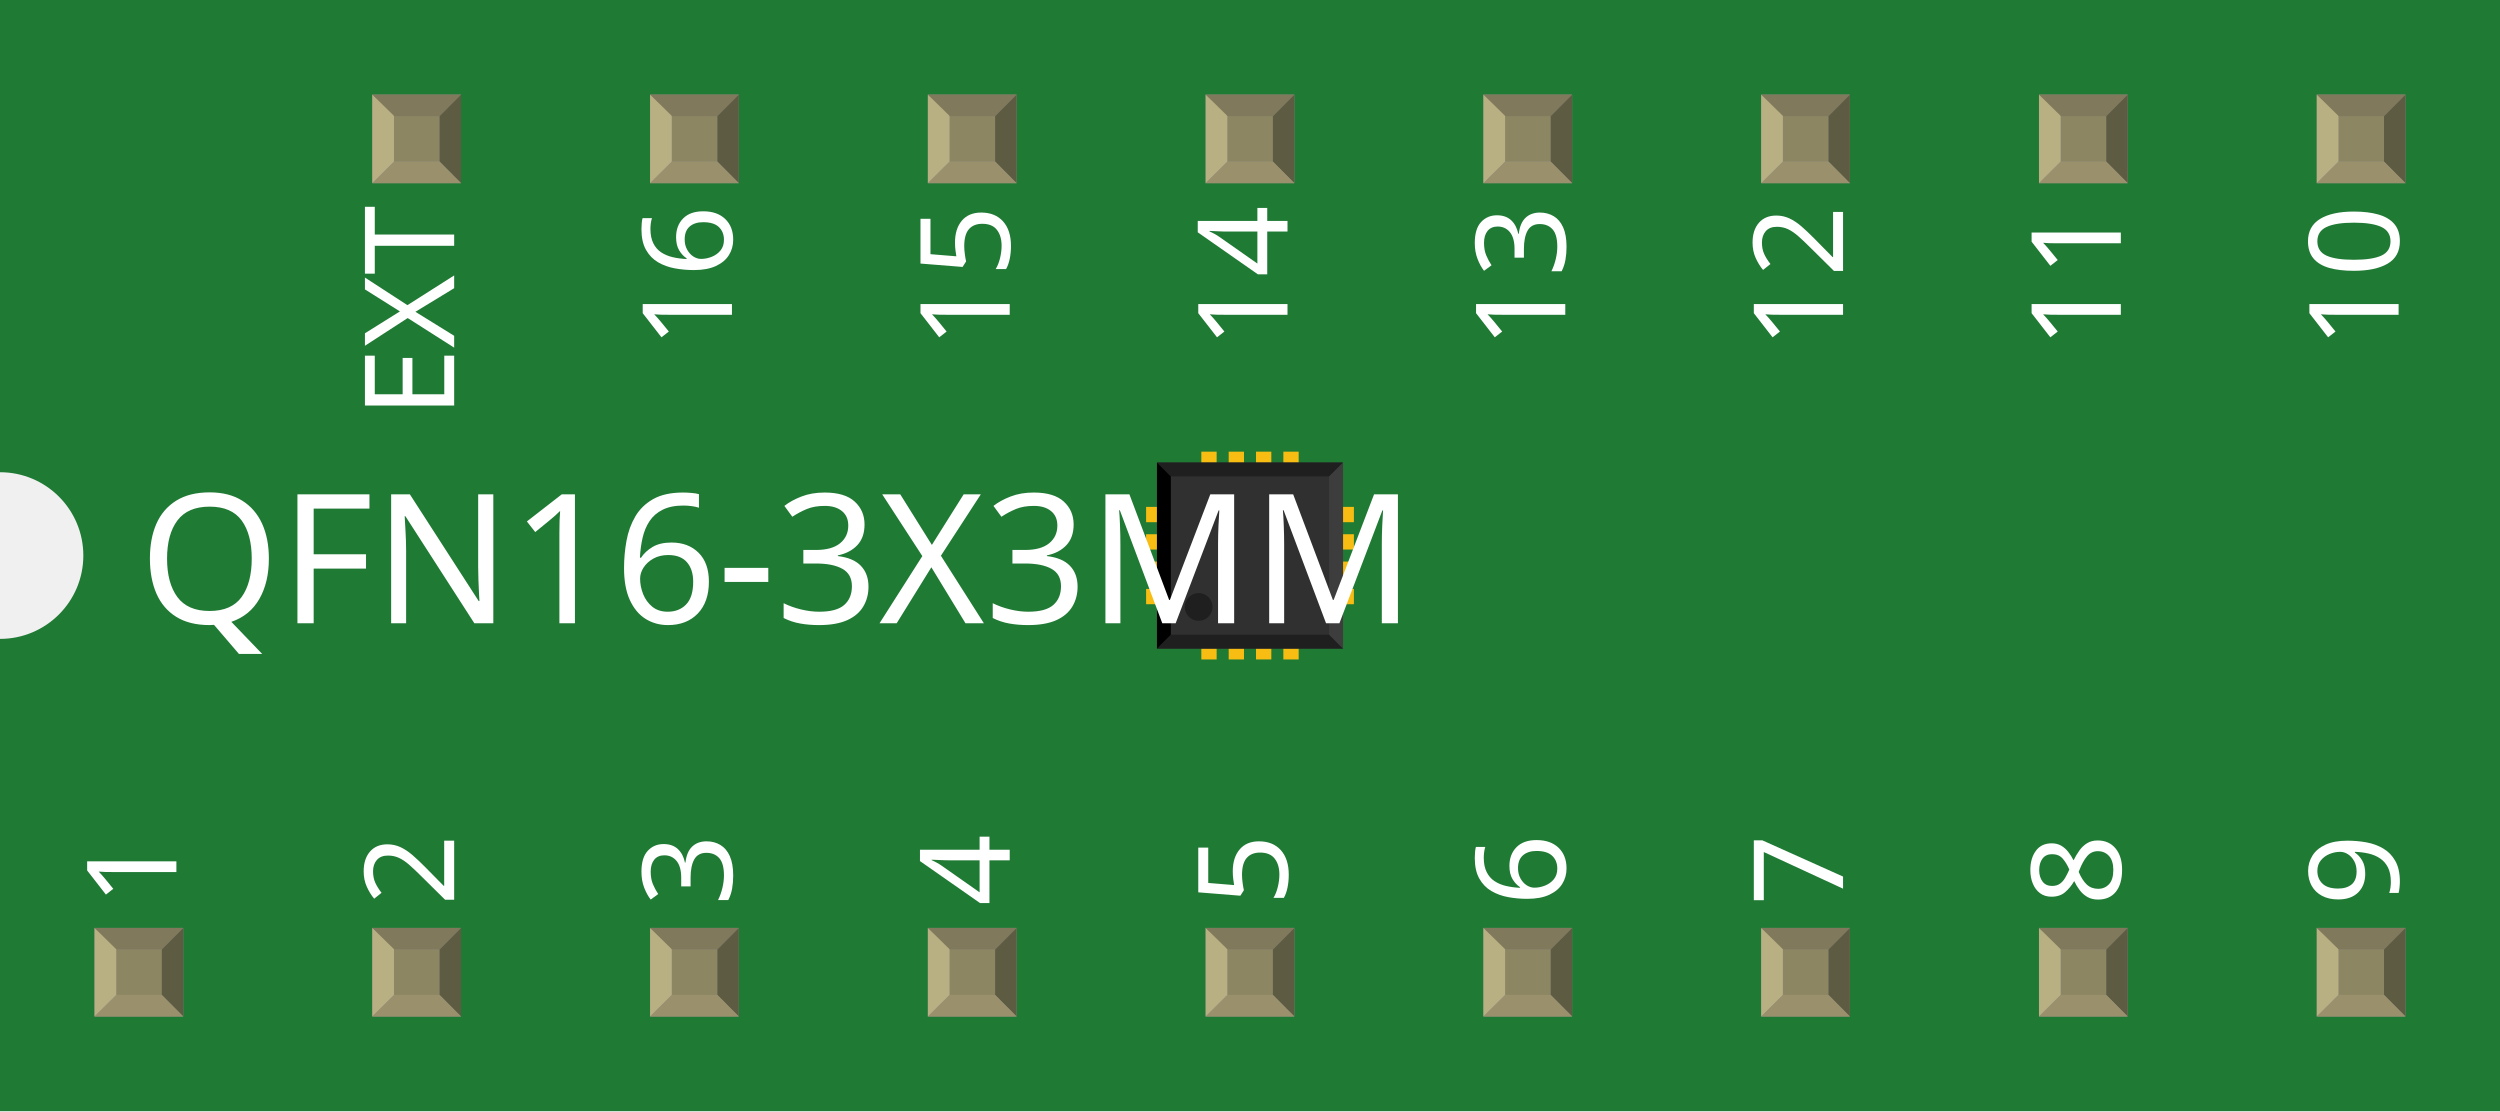
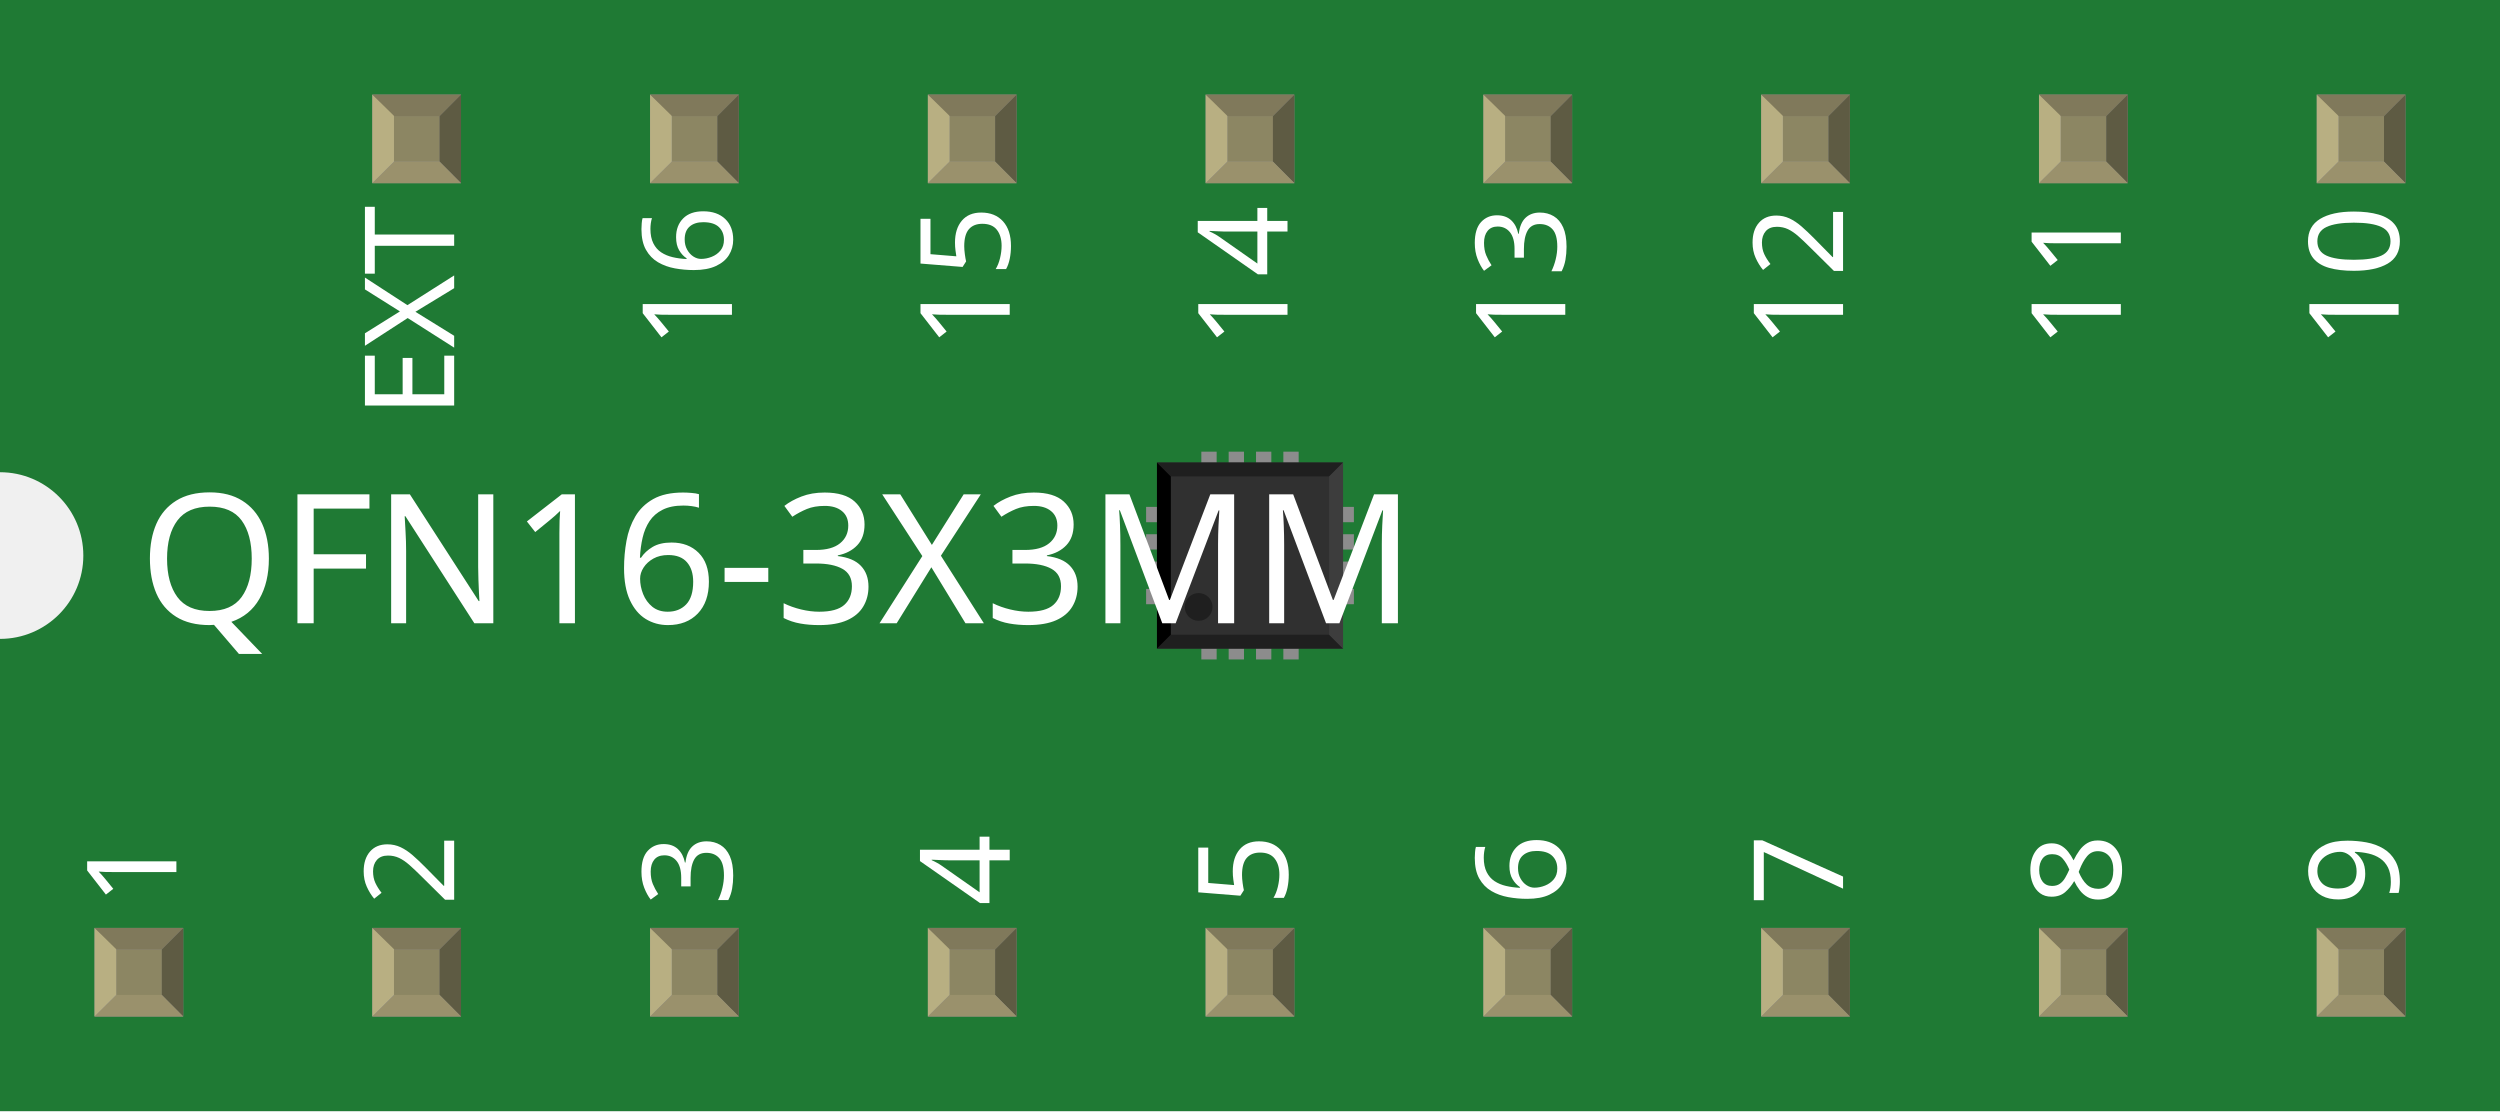
<svg xmlns="http://www.w3.org/2000/svg" width="0.9in" x="0in" version="1.2" y="0in" height="0.4in" viewBox="0 0 900 400" baseProfile="tiny">
  <g id="breadboard">
    <g id="icon">
      <path fill="#1F7A34" stroke="none" stroke-width="0" d="M0,0L0,170A30,30 0 0 1 0,230L0,400L900,400L900,0L0,0z" />
      <g transform="translate(375.197,125.197)">
        <g transform="matrix(0.5, 0, 0, 0.5, 37.4016, 37.4016)">
-           <rect width="11.024" x="39.764" y="116.142" fill="#F7BD13" connectorname="5" height="33.465" stroke="none" stroke-linecap="round" stroke-width="0" />
-           <rect width="11.024" x="59.449" y="116.142" fill="#F7BD13" connectorname="6" height="33.465" stroke="none" stroke-linecap="round" stroke-width="0" />
-           <rect width="11.024" x="79.134" y="116.142" fill="#F7BD13" connectorname="7" height="33.465" stroke="none" stroke-linecap="round" stroke-width="0" />
-           <rect width="11.024" x="98.819" y="116.142" fill="#F7BD13" connectorname="8" height="33.465" stroke="none" stroke-linecap="round" stroke-width="0" />
-           <rect width="33.465" x="116.142" y="98.819" fill="#F7BD13" connectorname="9" height="11.024" stroke="none" stroke-linecap="round" stroke-width="0" />
-           <rect width="33.465" x="116.142" y="79.134" fill="#F7BD13" connectorname="10" height="11.024" stroke="none" stroke-linecap="round" stroke-width="0" />
-           <rect width="33.465" x="116.142" y="59.449" fill="#F7BD13" connectorname="11" height="11.024" stroke="none" stroke-linecap="round" stroke-width="0" />
-           <rect width="33.465" x="116.142" y="39.764" fill="#F7BD13" connectorname="12" height="11.024" stroke="none" stroke-linecap="round" stroke-width="0" />
-           <rect width="11.024" x="98.819" y="0" fill="#F7BD13" connectorname="13" height="33.465" stroke="none" stroke-linecap="round" stroke-width="0" />
-           <rect width="11.024" x="79.134" y="0" fill="#F7BD13" connectorname="14" height="33.465" stroke="none" stroke-linecap="round" stroke-width="0" />
-           <rect width="11.024" x="59.449" y="0" fill="#F7BD13" connectorname="15" height="33.465" stroke="none" stroke-linecap="round" stroke-width="0" />
-           <rect width="11.024" x="39.764" y="0" fill="#F7BD13" connectorname="16" height="33.465" stroke="none" stroke-linecap="round" stroke-width="0" />
-           <rect width="33.465" x="0" y="39.764" fill="#F7BD13" connectorname="1" height="11.024" stroke="none" stroke-linecap="round" stroke-width="0" />
-           <rect width="33.465" x="0" y="59.449" fill="#F7BD13" connectorname="2" height="11.024" stroke="none" stroke-linecap="round" stroke-width="0" />
-           <rect width="33.465" x="0" y="79.134" fill="#F7BD13" connectorname="3" height="11.024" stroke="none" stroke-linecap="round" stroke-width="0" />
-           <rect width="33.465" x="0" y="98.819" fill="#F7BD13" connectorname="4" height="11.024" stroke="none" stroke-linecap="round" stroke-width="0" />
-           <rect width="66.929" x="41.339" y="41.339" fill="#F7BD13" connectorname="EXT" height="66.929" stroke="none" stroke-linecap="round" stroke-width="0" />
+           <rect width="11.024" x="39.764" y="116.142" fill="#8c8c8c" connectorname="5" height="33.465" stroke="none" stroke-linecap="round" stroke-width="0" />
+           <rect width="11.024" x="59.449" y="116.142" fill="#8c8c8c" connectorname="6" height="33.465" stroke="none" stroke-linecap="round" stroke-width="0" />
+           <rect width="11.024" x="79.134" y="116.142" fill="#8c8c8c" connectorname="7" height="33.465" stroke="none" stroke-linecap="round" stroke-width="0" />
+           <rect width="11.024" x="98.819" y="116.142" fill="#8c8c8c" connectorname="8" height="33.465" stroke="none" stroke-linecap="round" stroke-width="0" />
+           <rect width="33.465" x="116.142" y="98.819" fill="#8c8c8c" connectorname="9" height="11.024" stroke="none" stroke-linecap="round" stroke-width="0" />
+           <rect width="33.465" x="116.142" y="79.134" fill="#8c8c8c" connectorname="10" height="11.024" stroke="none" stroke-linecap="round" stroke-width="0" />
+           <rect width="33.465" x="116.142" y="59.449" fill="#8c8c8c" connectorname="11" height="11.024" stroke="none" stroke-linecap="round" stroke-width="0" />
+           <rect width="33.465" x="116.142" y="39.764" fill="#8c8c8c" connectorname="12" height="11.024" stroke="none" stroke-linecap="round" stroke-width="0" />
+           <rect width="11.024" x="98.819" y="0" fill="#8c8c8c" connectorname="13" height="33.465" stroke="none" stroke-linecap="round" stroke-width="0" />
+           <rect width="11.024" x="79.134" y="0" fill="#8c8c8c" connectorname="14" height="33.465" stroke="none" stroke-linecap="round" stroke-width="0" />
+           <rect width="11.024" x="59.449" y="0" fill="#8c8c8c" connectorname="15" height="33.465" stroke="none" stroke-linecap="round" stroke-width="0" />
+           <rect width="11.024" x="39.764" y="0" fill="#8c8c8c" connectorname="16" height="33.465" stroke="none" stroke-linecap="round" stroke-width="0" />
+           <rect width="33.465" x="0" y="39.764" fill="#8c8c8c" connectorname="1" height="11.024" stroke="none" stroke-linecap="round" stroke-width="0" />
+           <rect width="33.465" x="0" y="59.449" fill="#8c8c8c" connectorname="2" height="11.024" stroke="none" stroke-linecap="round" stroke-width="0" />
+           <rect width="33.465" x="0" y="79.134" fill="#8c8c8c" connectorname="3" height="11.024" stroke="none" stroke-linecap="round" stroke-width="0" />
+           <rect width="33.465" x="0" y="98.819" fill="#8c8c8c" connectorname="4" height="11.024" stroke="none" stroke-linecap="round" stroke-width="0" />
+           <rect width="66.929" x="41.339" y="41.339" fill="#8c8c8c" connectorname="EXT" height="66.929" stroke="none" stroke-linecap="round" stroke-width="0" />
          <rect width="133.984" x="7.811" y="7.811" fill="#303030" height="133.984" stroke="none" stroke-width="0" />
          <polygon fill="#1f1f1f" points="7.811,7.811 141.795,7.811 131.795,17.811 17.811,17.811" />
          <polygon fill="#1f1f1f" points="7.811,141.795 141.795,141.795 131.795,131.795 17.811,131.795" />
          <polygon fill="#000000" points="7.811,7.811 7.811,141.795 17.811,131.795 17.811,17.811" />
          <polygon fill="#3d3d3d" points="141.795,7.811 141.795,141.795 131.795,131.795 131.795,17.811" />
          <circle fill="#1f1f1f" cx="37.811" cy="111.795" stroke="none" r="10" stroke-width="0" />
        </g>
      </g>
      <text x="50" y="224.375" font-family="OCRA" fill="white" text-anchor="start" stroke="none" id="label" stroke-width="0" font-size="65">QFN16-3X3MM</text>
      <g transform="translate(63.5,326.05)">
        <g transform="rotate(-90)">
          <text x="0" y="0" font-family="OCRA" fill="white" text-anchor="start" stroke="none" stroke-width="0" font-size="45">1</text>
        </g>
      </g>
      <g transform="translate(163.5,326.05)">
        <g transform="rotate(-90)">
          <text x="0" y="0" font-family="OCRA" fill="white" text-anchor="start" stroke="none" stroke-width="0" font-size="45">2</text>
        </g>
      </g>
      <g transform="translate(163.5,73.95)">
        <g transform="rotate(-90)">
          <text x="0" y="0" font-family="OCRA" fill="white" text-anchor="end" stroke="none" stroke-width="0" font-size="45">EXT</text>
        </g>
      </g>
      <g transform="translate(263.5,326.05)">
        <g transform="rotate(-90)">
          <text x="0" y="0" font-family="OCRA" fill="white" text-anchor="start" stroke="none" stroke-width="0" font-size="45">3</text>
        </g>
      </g>
      <g transform="translate(263.5,73.95)">
        <g transform="rotate(-90)">
          <text x="0" y="0" font-family="OCRA" fill="white" text-anchor="end" stroke="none" stroke-width="0" font-size="45">16</text>
        </g>
      </g>
      <g transform="translate(363.5,326.05)">
        <g transform="rotate(-90)">
          <text x="0" y="0" font-family="OCRA" fill="white" text-anchor="start" stroke="none" stroke-width="0" font-size="45">4</text>
        </g>
      </g>
      <g transform="translate(363.5,73.95)">
        <g transform="rotate(-90)">
          <text x="0" y="0" font-family="OCRA" fill="white" text-anchor="end" stroke="none" stroke-width="0" font-size="45">15</text>
        </g>
      </g>
      <g transform="translate(463.5,326.05)">
        <g transform="rotate(-90)">
          <text x="0" y="0" font-family="OCRA" fill="white" text-anchor="start" stroke="none" stroke-width="0" font-size="45">5</text>
        </g>
      </g>
      <g transform="translate(463.5,73.95)">
        <g transform="rotate(-90)">
          <text x="0" y="0" font-family="OCRA" fill="white" text-anchor="end" stroke="none" stroke-width="0" font-size="45">14</text>
        </g>
      </g>
      <g transform="translate(563.5,326.05)">
        <g transform="rotate(-90)">
          <text x="0" y="0" font-family="OCRA" fill="white" text-anchor="start" stroke="none" stroke-width="0" font-size="45">6</text>
        </g>
      </g>
      <g transform="translate(563.5,73.95)">
        <g transform="rotate(-90)">
          <text x="0" y="0" font-family="OCRA" fill="white" text-anchor="end" stroke="none" stroke-width="0" font-size="45">13</text>
        </g>
      </g>
      <g transform="translate(663.5,326.05)">
        <g transform="rotate(-90)">
          <text x="0" y="0" font-family="OCRA" fill="white" text-anchor="start" stroke="none" stroke-width="0" font-size="45">7</text>
        </g>
      </g>
      <g transform="translate(663.5,73.95)">
        <g transform="rotate(-90)">
          <text x="0" y="0" font-family="OCRA" fill="white" text-anchor="end" stroke="none" stroke-width="0" font-size="45">12</text>
        </g>
      </g>
      <g transform="translate(763.5,326.05)">
        <g transform="rotate(-90)">
          <text x="0" y="0" font-family="OCRA" fill="white" text-anchor="start" stroke="none" stroke-width="0" font-size="45">8</text>
        </g>
      </g>
      <g transform="translate(763.5,73.95)">
        <g transform="rotate(-90)">
          <text x="0" y="0" font-family="OCRA" fill="white" text-anchor="end" stroke="none" stroke-width="0" font-size="45">11</text>
        </g>
      </g>
      <g transform="translate(863.5,326.05)">
        <g transform="rotate(-90)">
          <text x="0" y="0" font-family="OCRA" fill="white" text-anchor="start" stroke="none" stroke-width="0" font-size="45">9</text>
        </g>
      </g>
      <g transform="translate(863.5,73.95)">
        <g transform="rotate(-90)">
          <text x="0" y="0" font-family="OCRA" fill="white" text-anchor="end" stroke="none" stroke-width="0" font-size="45">10</text>
        </g>
      </g>
    </g>
    <g transform="translate(34.035,334.05)">
      <rect width="31.93" x="0" y="0" fill="#8D8C8C" height="31.9" id="connector0pin" />
      <rect width="16.444" x="7.792" y="7.735" fill="#8C8663" height="16.415" />
      <polygon fill="#B8AF82" points="0,31.9,7.792,24.137,7.792,6.972,0,0" />
      <polygon fill="#80795B" points="24.208,7.763,7.903,7.763,0,0,31.93,0" />
      <polygon fill="#5E5B43" points="24.208,24.137,24.208,7.763,31.93,0,31.93,31.9" />
      <polygon fill="#9A916C" points="0,31.9,7.875,24.137,24.208,24.137,31.93,31.9" />
    </g>
    <g transform="translate(134.035,334.05)">
      <rect width="31.93" x="0" y="0" fill="#8D8C8C" height="31.9" id="connector1pin" />
      <rect width="16.444" x="7.792" y="7.735" fill="#8C8663" height="16.415" />
      <polygon fill="#B8AF82" points="0,31.9,7.792,24.137,7.792,6.972,0,0" />
      <polygon fill="#80795B" points="24.208,7.763,7.903,7.763,0,0,31.93,0" />
      <polygon fill="#5E5B43" points="24.208,24.137,24.208,7.763,31.93,0,31.93,31.9" />
      <polygon fill="#9A916C" points="0,31.9,7.875,24.137,24.208,24.137,31.93,31.9" />
    </g>
    <g transform="translate(134.035,34.05)">
      <rect width="31.93" x="0" y="0" fill="#8D8C8C" height="31.9" id="connector16pin" />
      <rect width="16.444" x="7.792" y="7.735" fill="#8C8663" height="16.415" />
      <polygon fill="#B8AF82" points="0,31.9,7.792,24.137,7.792,6.972,0,0" />
      <polygon fill="#80795B" points="24.208,7.763,7.903,7.763,0,0,31.93,0" />
      <polygon fill="#5E5B43" points="24.208,24.137,24.208,7.763,31.93,0,31.93,31.9" />
      <polygon fill="#9A916C" points="0,31.9,7.875,24.137,24.208,24.137,31.93,31.9" />
    </g>
    <g transform="translate(234.035,334.05)">
      <rect width="31.93" x="0" y="0" fill="#8D8C8C" height="31.9" id="connector2pin" />
      <rect width="16.444" x="7.792" y="7.735" fill="#8C8663" height="16.415" />
      <polygon fill="#B8AF82" points="0,31.9,7.792,24.137,7.792,6.972,0,0" />
      <polygon fill="#80795B" points="24.208,7.763,7.903,7.763,0,0,31.93,0" />
      <polygon fill="#5E5B43" points="24.208,24.137,24.208,7.763,31.93,0,31.93,31.9" />
      <polygon fill="#9A916C" points="0,31.9,7.875,24.137,24.208,24.137,31.93,31.9" />
    </g>
    <g transform="translate(234.035,34.05)">
      <rect width="31.93" x="0" y="0" fill="#8D8C8C" height="31.9" id="connector15pin" />
      <rect width="16.444" x="7.792" y="7.735" fill="#8C8663" height="16.415" />
      <polygon fill="#B8AF82" points="0,31.9,7.792,24.137,7.792,6.972,0,0" />
      <polygon fill="#80795B" points="24.208,7.763,7.903,7.763,0,0,31.93,0" />
      <polygon fill="#5E5B43" points="24.208,24.137,24.208,7.763,31.93,0,31.93,31.9" />
      <polygon fill="#9A916C" points="0,31.9,7.875,24.137,24.208,24.137,31.93,31.9" />
    </g>
    <g transform="translate(334.035,334.05)">
      <rect width="31.93" x="0" y="0" fill="#8D8C8C" height="31.9" id="connector3pin" />
      <rect width="16.444" x="7.792" y="7.735" fill="#8C8663" height="16.415" />
      <polygon fill="#B8AF82" points="0,31.9,7.792,24.137,7.792,6.972,0,0" />
      <polygon fill="#80795B" points="24.208,7.763,7.903,7.763,0,0,31.93,0" />
      <polygon fill="#5E5B43" points="24.208,24.137,24.208,7.763,31.93,0,31.93,31.9" />
      <polygon fill="#9A916C" points="0,31.9,7.875,24.137,24.208,24.137,31.93,31.9" />
    </g>
    <g transform="translate(334.035,34.05)">
      <rect width="31.93" x="0" y="0" fill="#8D8C8C" height="31.9" id="connector14pin" />
      <rect width="16.444" x="7.792" y="7.735" fill="#8C8663" height="16.415" />
      <polygon fill="#B8AF82" points="0,31.9,7.792,24.137,7.792,6.972,0,0" />
      <polygon fill="#80795B" points="24.208,7.763,7.903,7.763,0,0,31.93,0" />
      <polygon fill="#5E5B43" points="24.208,24.137,24.208,7.763,31.93,0,31.93,31.9" />
      <polygon fill="#9A916C" points="0,31.9,7.875,24.137,24.208,24.137,31.93,31.9" />
    </g>
    <g transform="translate(434.035,334.05)">
      <rect width="31.93" x="0" y="0" fill="#8D8C8C" height="31.9" id="connector4pin" />
      <rect width="16.444" x="7.792" y="7.735" fill="#8C8663" height="16.415" />
      <polygon fill="#B8AF82" points="0,31.9,7.792,24.137,7.792,6.972,0,0" />
      <polygon fill="#80795B" points="24.208,7.763,7.903,7.763,0,0,31.93,0" />
      <polygon fill="#5E5B43" points="24.208,24.137,24.208,7.763,31.93,0,31.93,31.9" />
      <polygon fill="#9A916C" points="0,31.9,7.875,24.137,24.208,24.137,31.93,31.9" />
    </g>
    <g transform="translate(434.035,34.05)">
      <rect width="31.93" x="0" y="0" fill="#8D8C8C" height="31.9" id="connector13pin" />
      <rect width="16.444" x="7.792" y="7.735" fill="#8C8663" height="16.415" />
      <polygon fill="#B8AF82" points="0,31.9,7.792,24.137,7.792,6.972,0,0" />
      <polygon fill="#80795B" points="24.208,7.763,7.903,7.763,0,0,31.93,0" />
      <polygon fill="#5E5B43" points="24.208,24.137,24.208,7.763,31.93,0,31.93,31.9" />
      <polygon fill="#9A916C" points="0,31.9,7.875,24.137,24.208,24.137,31.93,31.9" />
    </g>
    <g transform="translate(534.035,334.05)">
      <rect width="31.93" x="0" y="0" fill="#8D8C8C" height="31.9" id="connector5pin" />
      <rect width="16.444" x="7.792" y="7.735" fill="#8C8663" height="16.415" />
      <polygon fill="#B8AF82" points="0,31.9,7.792,24.137,7.792,6.972,0,0" />
      <polygon fill="#80795B" points="24.208,7.763,7.903,7.763,0,0,31.93,0" />
      <polygon fill="#5E5B43" points="24.208,24.137,24.208,7.763,31.93,0,31.93,31.9" />
      <polygon fill="#9A916C" points="0,31.9,7.875,24.137,24.208,24.137,31.93,31.9" />
    </g>
    <g transform="translate(534.035,34.05)">
      <rect width="31.93" x="0" y="0" fill="#8D8C8C" height="31.9" id="connector12pin" />
      <rect width="16.444" x="7.792" y="7.735" fill="#8C8663" height="16.415" />
      <polygon fill="#B8AF82" points="0,31.9,7.792,24.137,7.792,6.972,0,0" />
      <polygon fill="#80795B" points="24.208,7.763,7.903,7.763,0,0,31.93,0" />
      <polygon fill="#5E5B43" points="24.208,24.137,24.208,7.763,31.93,0,31.93,31.9" />
      <polygon fill="#9A916C" points="0,31.9,7.875,24.137,24.208,24.137,31.93,31.9" />
    </g>
    <g transform="translate(634.035,334.05)">
      <rect width="31.93" x="0" y="0" fill="#8D8C8C" height="31.9" id="connector6pin" />
      <rect width="16.444" x="7.792" y="7.735" fill="#8C8663" height="16.415" />
      <polygon fill="#B8AF82" points="0,31.9,7.792,24.137,7.792,6.972,0,0" />
      <polygon fill="#80795B" points="24.208,7.763,7.903,7.763,0,0,31.93,0" />
      <polygon fill="#5E5B43" points="24.208,24.137,24.208,7.763,31.93,0,31.93,31.9" />
      <polygon fill="#9A916C" points="0,31.9,7.875,24.137,24.208,24.137,31.93,31.9" />
    </g>
    <g transform="translate(634.035,34.05)">
      <rect width="31.93" x="0" y="0" fill="#8D8C8C" height="31.9" id="connector11pin" />
      <rect width="16.444" x="7.792" y="7.735" fill="#8C8663" height="16.415" />
      <polygon fill="#B8AF82" points="0,31.9,7.792,24.137,7.792,6.972,0,0" />
      <polygon fill="#80795B" points="24.208,7.763,7.903,7.763,0,0,31.93,0" />
      <polygon fill="#5E5B43" points="24.208,24.137,24.208,7.763,31.93,0,31.93,31.9" />
      <polygon fill="#9A916C" points="0,31.9,7.875,24.137,24.208,24.137,31.93,31.9" />
    </g>
    <g transform="translate(734.035,334.05)">
      <rect width="31.93" x="0" y="0" fill="#8D8C8C" height="31.9" id="connector7pin" />
      <rect width="16.444" x="7.792" y="7.735" fill="#8C8663" height="16.415" />
      <polygon fill="#B8AF82" points="0,31.9,7.792,24.137,7.792,6.972,0,0" />
      <polygon fill="#80795B" points="24.208,7.763,7.903,7.763,0,0,31.93,0" />
      <polygon fill="#5E5B43" points="24.208,24.137,24.208,7.763,31.93,0,31.93,31.9" />
      <polygon fill="#9A916C" points="0,31.9,7.875,24.137,24.208,24.137,31.93,31.9" />
    </g>
    <g transform="translate(734.035,34.05)">
      <rect width="31.93" x="0" y="0" fill="#8D8C8C" height="31.9" id="connector10pin" />
      <rect width="16.444" x="7.792" y="7.735" fill="#8C8663" height="16.415" />
      <polygon fill="#B8AF82" points="0,31.9,7.792,24.137,7.792,6.972,0,0" />
      <polygon fill="#80795B" points="24.208,7.763,7.903,7.763,0,0,31.93,0" />
      <polygon fill="#5E5B43" points="24.208,24.137,24.208,7.763,31.93,0,31.93,31.9" />
      <polygon fill="#9A916C" points="0,31.9,7.875,24.137,24.208,24.137,31.93,31.9" />
    </g>
    <g transform="translate(834.035,334.05)">
      <rect width="31.93" x="0" y="0" fill="#8D8C8C" height="31.9" id="connector8pin" />
      <rect width="16.444" x="7.792" y="7.735" fill="#8C8663" height="16.415" />
      <polygon fill="#B8AF82" points="0,31.9,7.792,24.137,7.792,6.972,0,0" />
      <polygon fill="#80795B" points="24.208,7.763,7.903,7.763,0,0,31.93,0" />
      <polygon fill="#5E5B43" points="24.208,24.137,24.208,7.763,31.93,0,31.93,31.9" />
      <polygon fill="#9A916C" points="0,31.9,7.875,24.137,24.208,24.137,31.93,31.9" />
    </g>
    <g transform="translate(834.035,34.05)">
      <rect width="31.93" x="0" y="0" fill="#8D8C8C" height="31.9" id="connector9pin" />
      <rect width="16.444" x="7.792" y="7.735" fill="#8C8663" height="16.415" />
      <polygon fill="#B8AF82" points="0,31.9,7.792,24.137,7.792,6.972,0,0" />
      <polygon fill="#80795B" points="24.208,7.763,7.903,7.763,0,0,31.93,0" />
      <polygon fill="#5E5B43" points="24.208,24.137,24.208,7.763,31.93,0,31.93,31.9" />
      <polygon fill="#9A916C" points="0,31.9,7.875,24.137,24.208,24.137,31.93,31.9" />
    </g>
  </g>
</svg>
